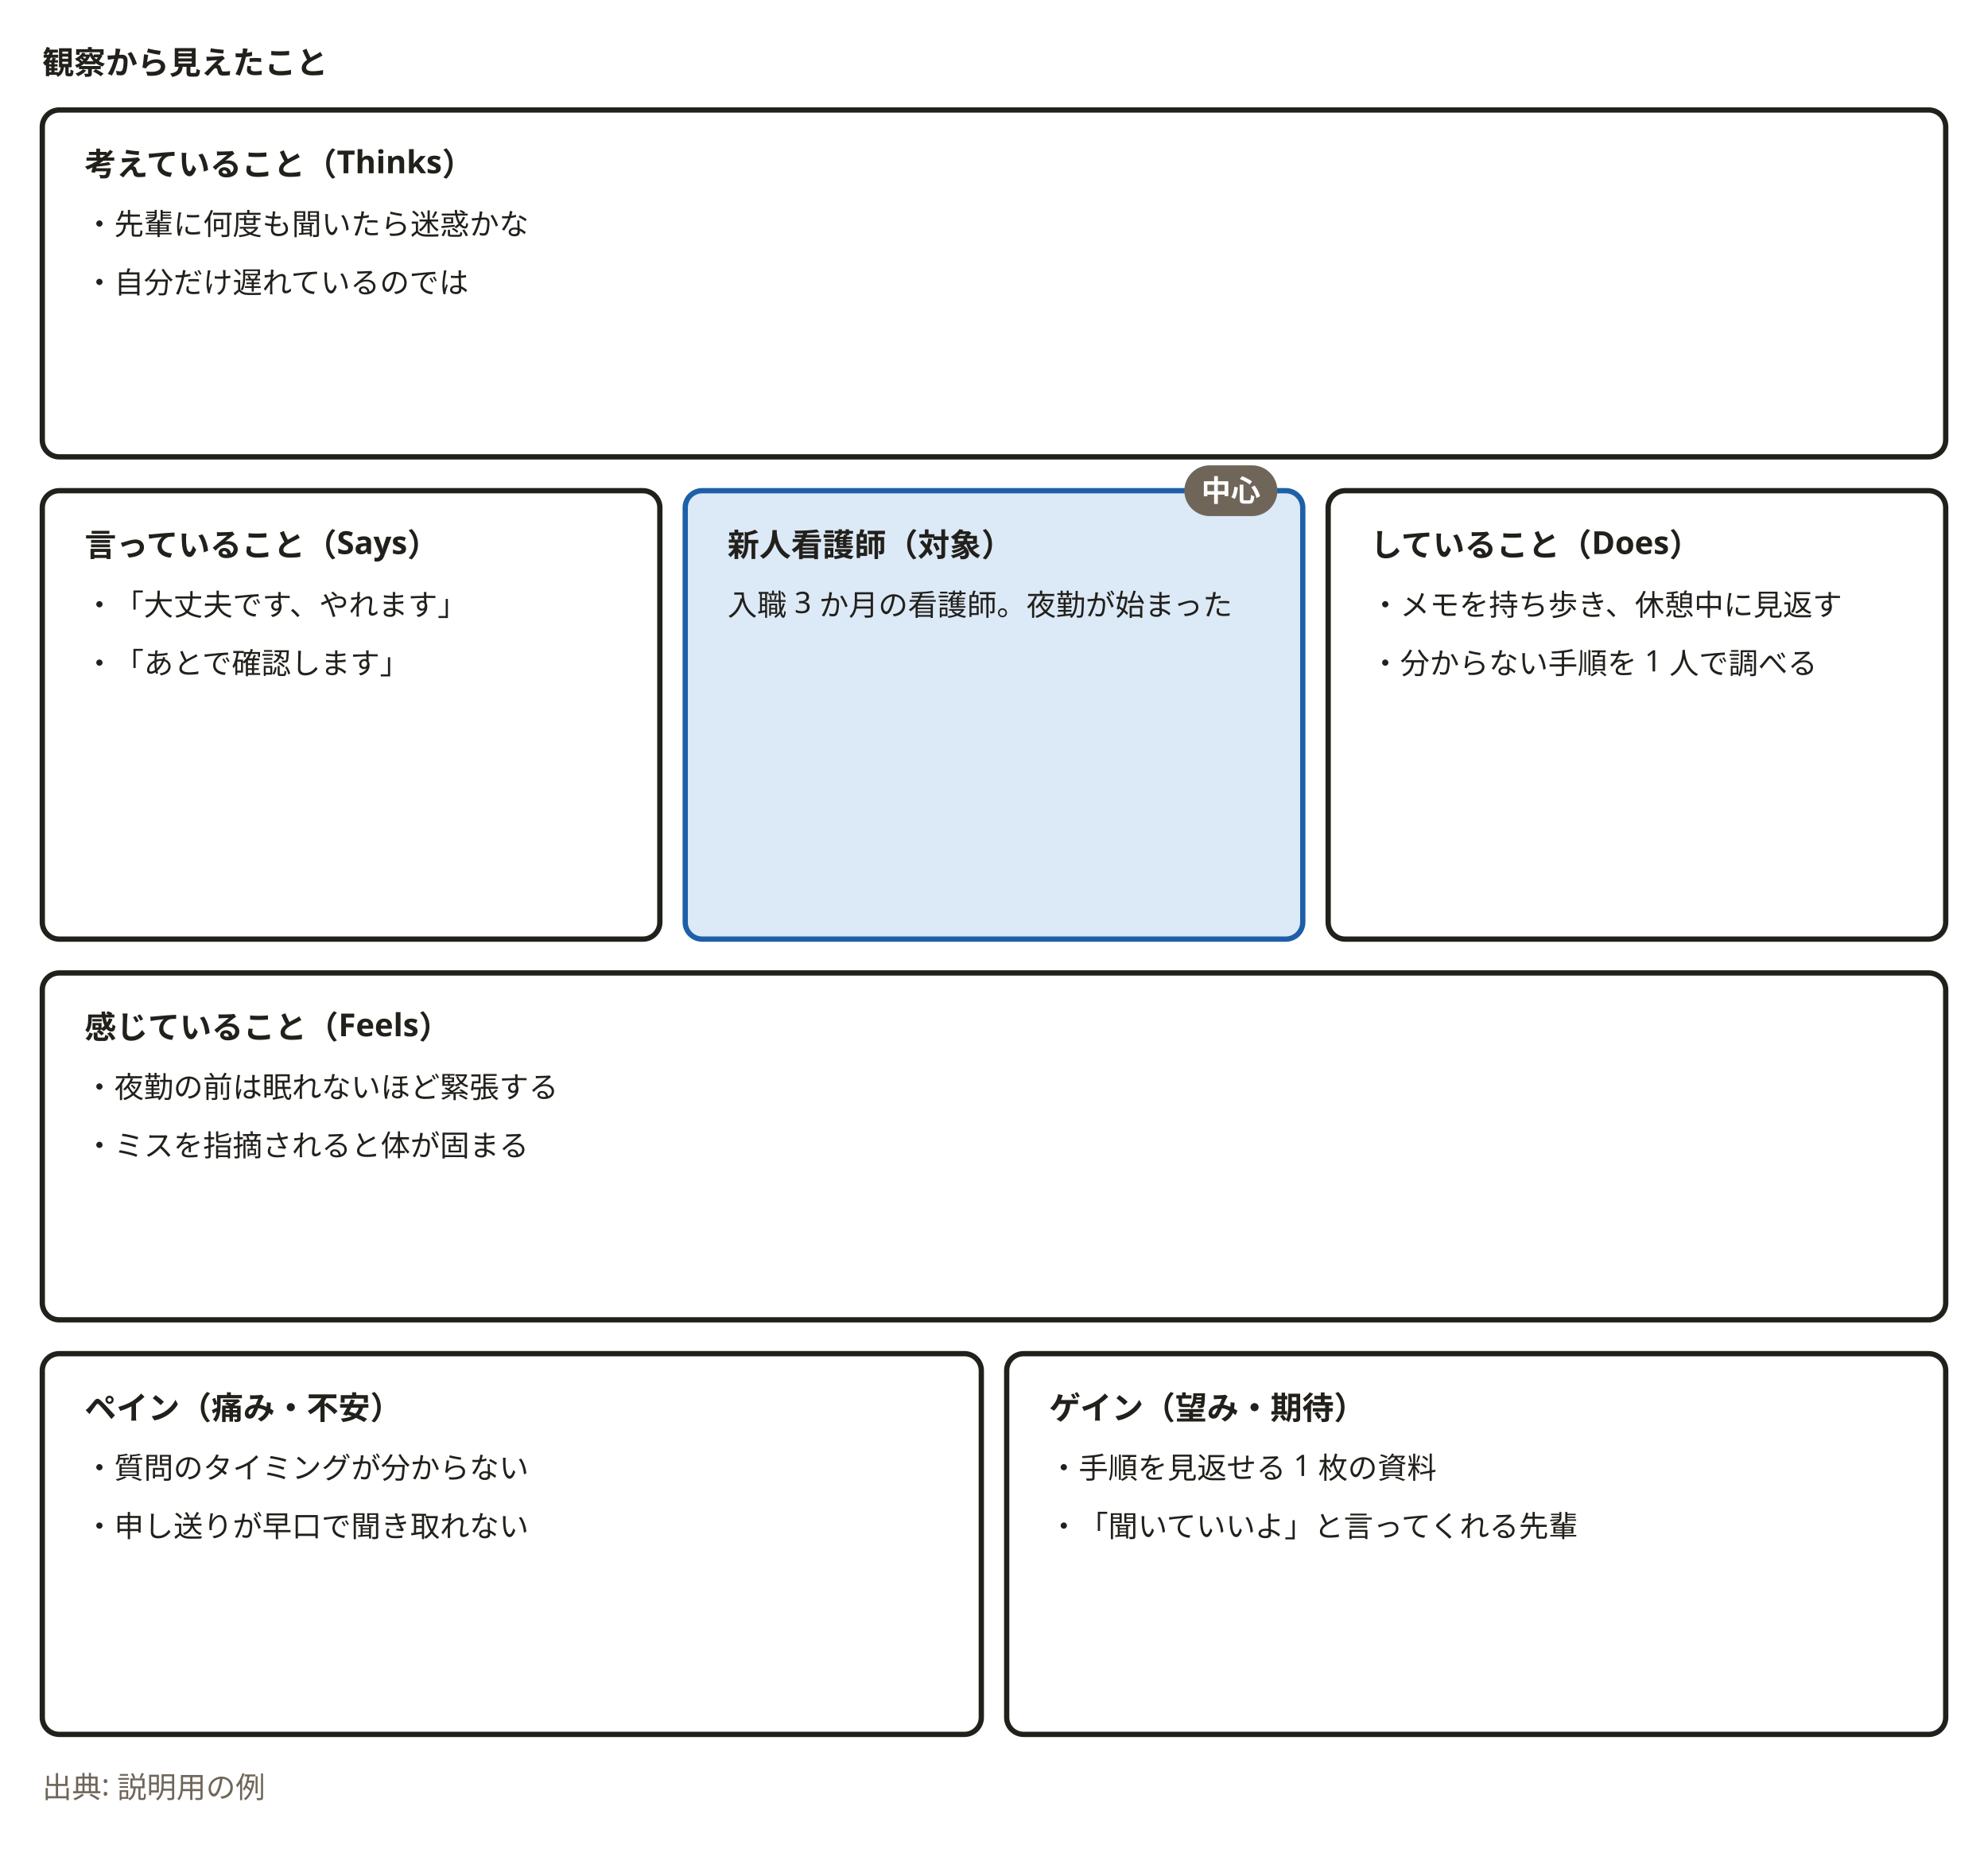
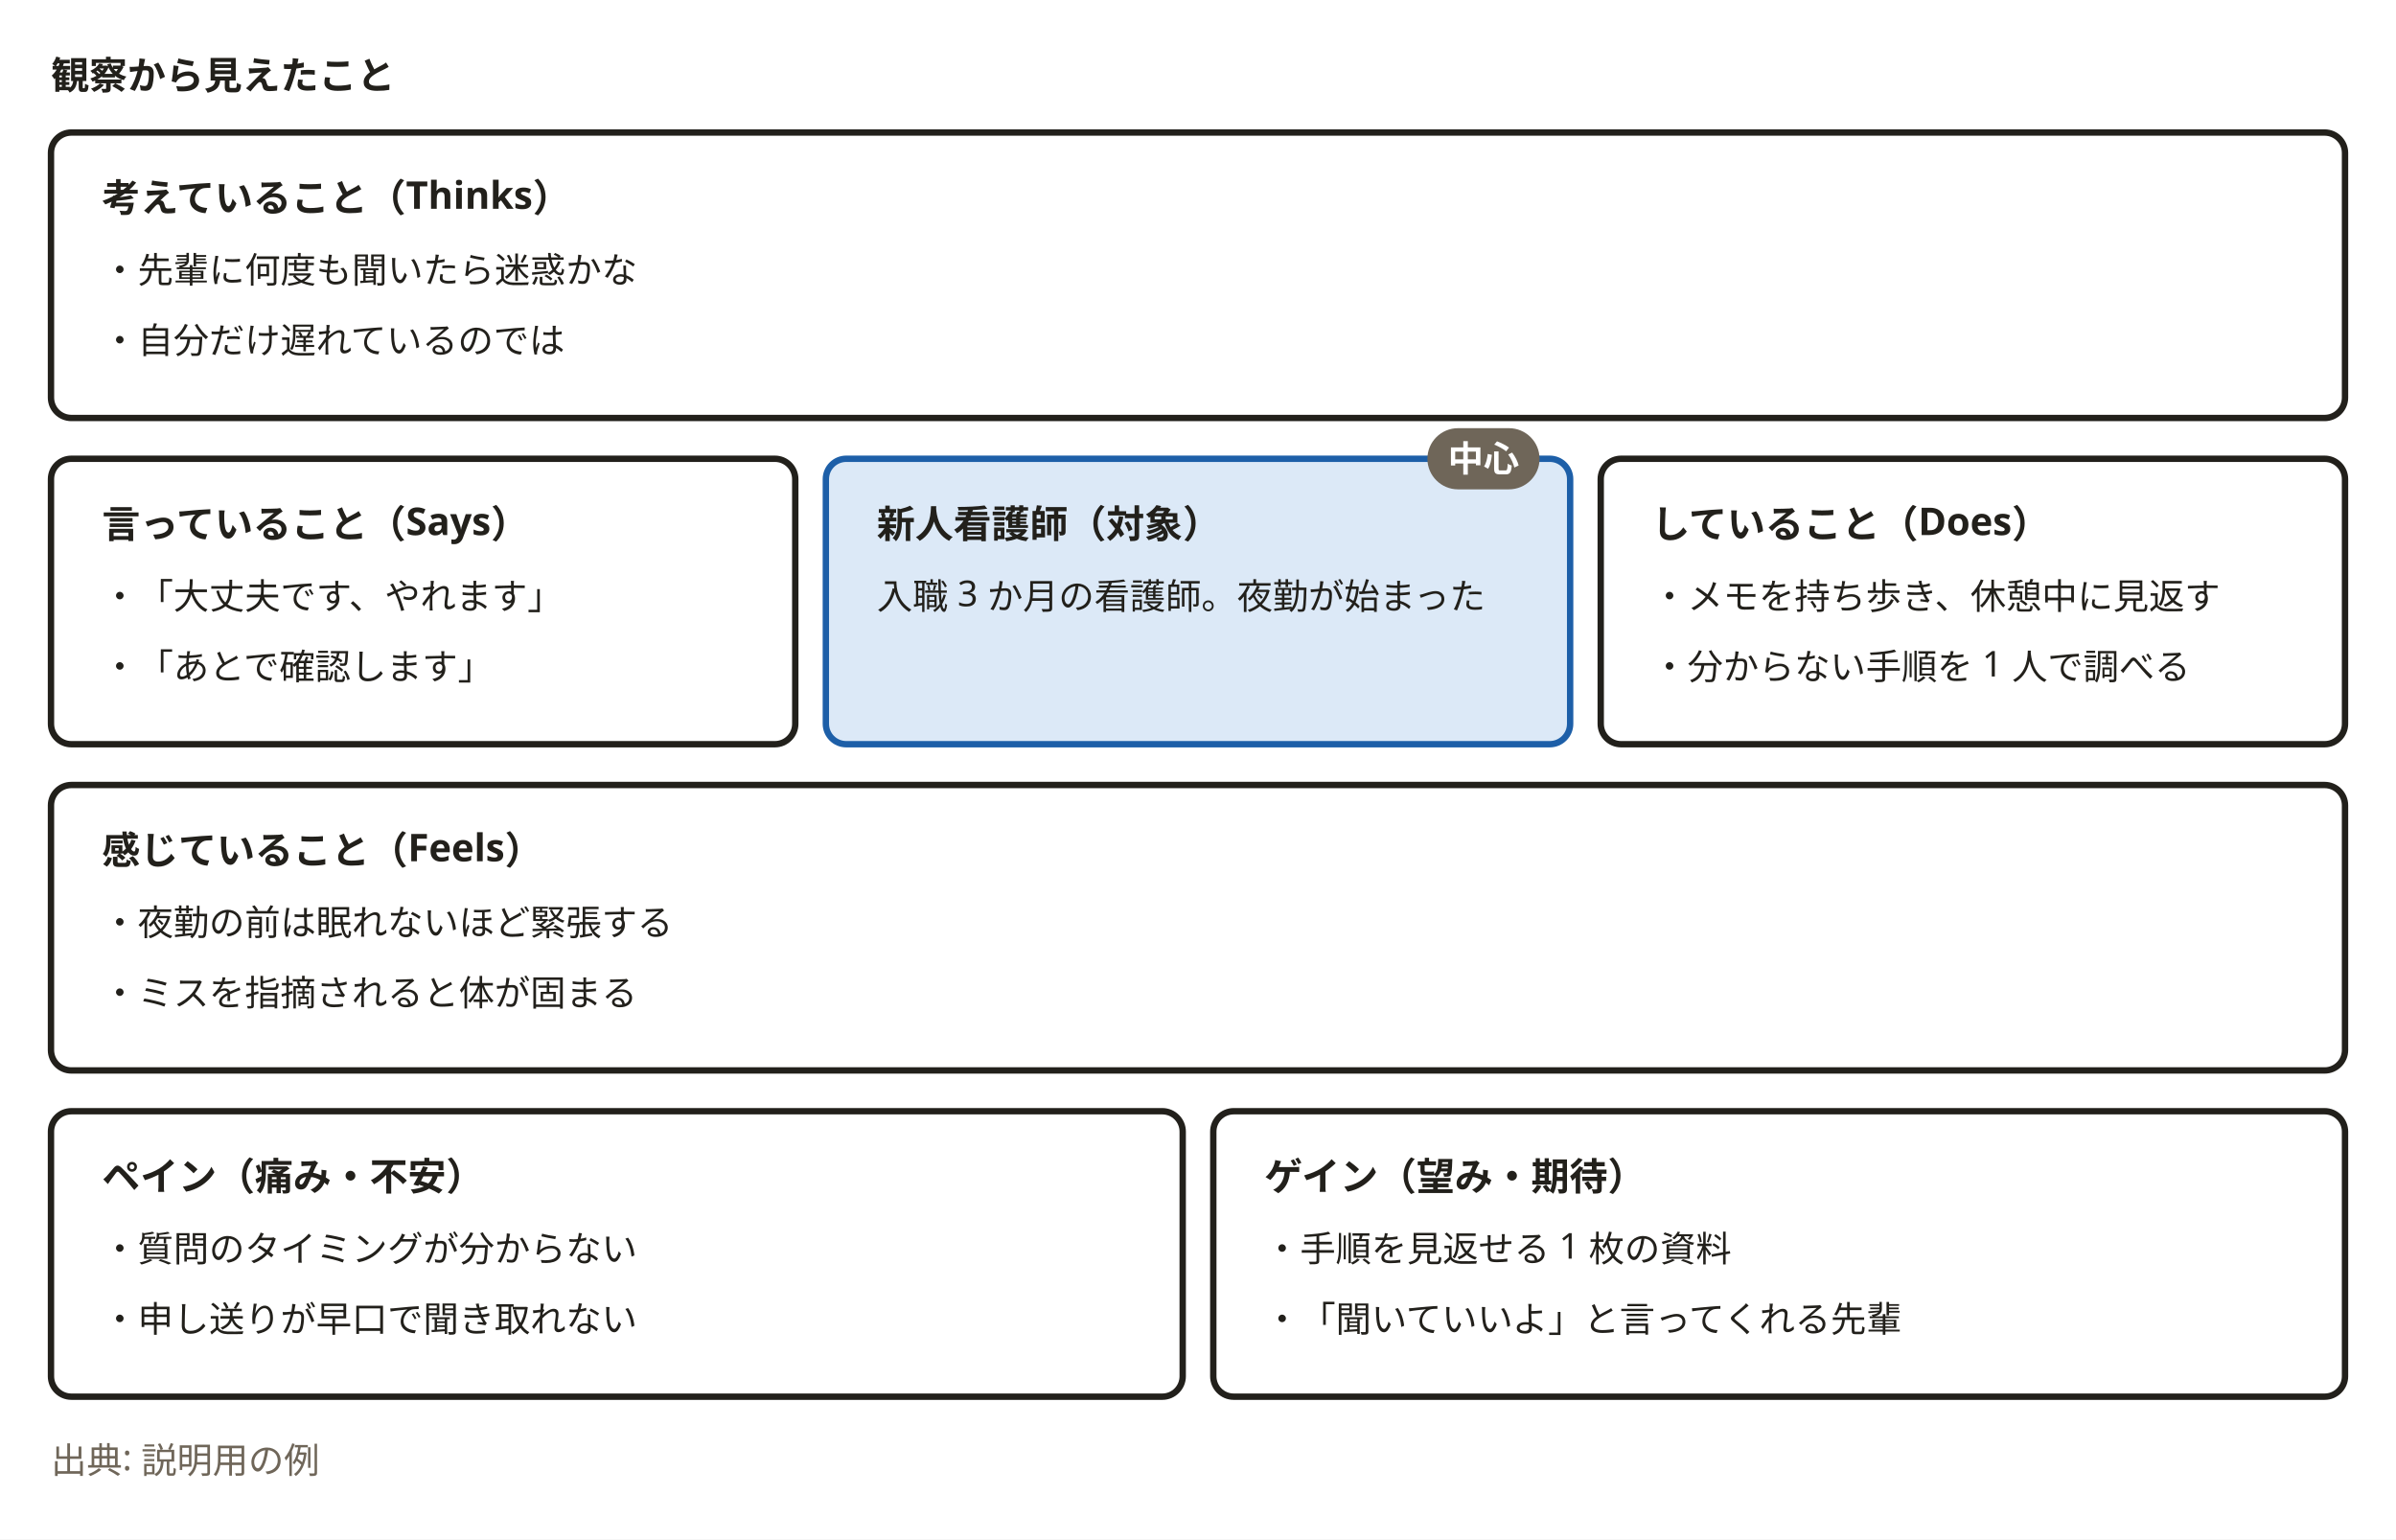
- <svg xmlns="http://www.w3.org/2000/svg" width="940" height="876" viewBox="0 0 940 876" role="img" aria-labelledby="svg-title svg-desc">
+ <svg xmlns="http://www.w3.org/2000/svg" width="940" height="604" viewBox="0 0 940 604" role="img" aria-labelledby="svg-title svg-desc">
  <style>
    text { font-family: 'Hiragino Sans','Hiragino Kaku Gothic ProN','Yu Gothic','YuGothic',Meiryo,'Noto Sans JP',sans-serif; }
    .emoji { font-family: 'Noto Color Emoji','Segoe UI Emoji',sans-serif; }
  </style>
-   <rect x="0" y="0" width="940" height="876" fill="#ffffff" />
+   <rect x="0" y="0" width="940" height="604" fill="#ffffff" />
  <text x="20" y="35" font-size="15" font-weight="700" fill="#22201b">観察から見えたこと</text>
-   <rect x="20" y="52" width="900" height="164" rx="8" fill="#ffffff" stroke="#22201b" stroke-width="2.5" />
+   <rect x="20" y="52" width="900" height="112" rx="8" fill="#ffffff" stroke="#22201b" stroke-width="2.5" />
  <text x="40" y="83" font-size="15" font-weight="700" fill="#22201b">考えていること（Thinks）</text>
  <text x="40" y="111" font-size="14" font-weight="400" fill="#22201b">・先輩に何度も聞いたら迷惑かな</text>
  <text x="40" y="138.6" font-size="14" font-weight="400" fill="#22201b">・自分だけ遅れているのでは</text>
-   <rect x="20" y="232" width="292" height="212" rx="8" fill="#ffffff" stroke="#22201b" stroke-width="2.5" />
-   <text x="40" y="263" font-size="15" font-weight="700" fill="#22201b">言っていること（Says）</text>
-   <text x="40" y="291" font-size="14" font-weight="400" fill="#22201b">・「大丈夫です、やれます」</text>
-   <text x="40" y="318.6" font-size="14" font-weight="400" fill="#22201b">・「あとで確認します」</text>
-   <rect x="324" y="232" width="292" height="212" rx="8" fill="#dce9f7" stroke="#1d5fa8" stroke-width="2.5" />
-   <text x="344" y="263" font-size="15" font-weight="700" fill="#22201b">新人看護師（対象）</text>
-   <text x="344" y="291" font-size="14" font-weight="400" fill="#22201b">入職 3 か月の看護師。夜勤が始まった</text>
-   <rect x="560" y="220" width="44" height="24" rx="12" fill="#6f6659" />
-   <text x="582" y="237" text-anchor="middle" font-size="14" font-weight="700" fill="#ffffff">中心</text>
-   <rect x="628" y="232" width="292" height="212" rx="8" fill="#ffffff" stroke="#22201b" stroke-width="2.5" />
-   <text x="648" y="263" font-size="15" font-weight="700" fill="#22201b">していること（Does）</text>
-   <text x="648" y="291" font-size="14" font-weight="400" fill="#22201b">・メモを持ち歩き、休憩中に見返す</text>
-   <text x="648" y="318.6" font-size="14" font-weight="400" fill="#22201b">・分からない手順を 1 人で調べる</text>
-   <rect x="20" y="460" width="900" height="164" rx="8" fill="#ffffff" stroke="#22201b" stroke-width="2.5" />
-   <text x="40" y="491" font-size="15" font-weight="700" fill="#22201b">感じていること（Feels）</text>
-   <text x="40" y="519" font-size="14" font-weight="400" fill="#22201b">・夜勤の前は眠れないほど緊張する</text>
-   <text x="40" y="546.6" font-size="14" font-weight="400" fill="#22201b">・ミスを指摘されると体が固まる</text>
-   <rect x="20" y="640" width="444" height="180" rx="8" fill="#ffffff" stroke="#22201b" stroke-width="2.5" />
-   <text x="40" y="671" font-size="15" font-weight="700" fill="#22201b">ペイン（痛み・不安）</text>
-   <text x="40" y="699" font-size="14" font-weight="400" fill="#22201b">・質問のタイミングが分からない</text>
-   <text x="40" y="726.6" font-size="14" font-weight="400" fill="#22201b">・申し送りが早口で聞き取れない</text>
-   <rect x="476" y="640" width="444" height="180" rx="8" fill="#ffffff" stroke="#22201b" stroke-width="2.5" />
-   <text x="496" y="671" font-size="15" font-weight="700" fill="#22201b">ゲイン（望み・期待）</text>
-   <text x="496" y="699" font-size="14" font-weight="400" fill="#22201b">・手順を見返せる 1 枚の資料</text>
-   <text x="496" y="726.6" font-size="14" font-weight="400" fill="#22201b">・「聞いていいよ」と言ってくれる先輩</text>
-   <text x="20" y="850" font-size="14" font-weight="400" fill="#6f6659">出典: 説明用の例</text>
+   <rect x="20" y="180" width="292" height="112" rx="8" fill="#ffffff" stroke="#22201b" stroke-width="2.5" />
+   <text x="40" y="211" font-size="15" font-weight="700" fill="#22201b">言っていること（Says）</text>
+   <text x="40" y="239" font-size="14" font-weight="400" fill="#22201b">・「大丈夫です、やれます」</text>
+   <text x="40" y="266.6" font-size="14" font-weight="400" fill="#22201b">・「あとで確認します」</text>
+   <rect x="324" y="180" width="292" height="112" rx="8" fill="#dce9f7" stroke="#1d5fa8" stroke-width="2.5" />
+   <text x="344" y="211" font-size="15" font-weight="700" fill="#22201b">新人看護師（対象）</text>
+   <text x="344" y="239" font-size="14" font-weight="400" fill="#22201b">入職 3 か月の看護師。夜勤が始まった</text>
+   <rect x="560" y="168" width="44" height="24" rx="12" fill="#6f6659" />
+   <text x="582" y="185" text-anchor="middle" font-size="14" font-weight="700" fill="#ffffff">中心</text>
+   <rect x="628" y="180" width="292" height="112" rx="8" fill="#ffffff" stroke="#22201b" stroke-width="2.5" />
+   <text x="648" y="211" font-size="15" font-weight="700" fill="#22201b">していること（Does）</text>
+   <text x="648" y="239" font-size="14" font-weight="400" fill="#22201b">・メモを持ち歩き、休憩中に見返す</text>
+   <text x="648" y="266.6" font-size="14" font-weight="400" fill="#22201b">・分からない手順を 1 人で調べる</text>
+   <rect x="20" y="308" width="900" height="112" rx="8" fill="#ffffff" stroke="#22201b" stroke-width="2.5" />
+   <text x="40" y="339" font-size="15" font-weight="700" fill="#22201b">感じていること（Feels）</text>
+   <text x="40" y="367" font-size="14" font-weight="400" fill="#22201b">・夜勤の前は眠れないほど緊張する</text>
+   <text x="40" y="394.6" font-size="14" font-weight="400" fill="#22201b">・ミスを指摘されると体が固まる</text>
+   <rect x="20" y="436" width="444" height="112" rx="8" fill="#ffffff" stroke="#22201b" stroke-width="2.5" />
+   <text x="40" y="467" font-size="15" font-weight="700" fill="#22201b">ペイン（痛み・不安）</text>
+   <text x="40" y="495" font-size="14" font-weight="400" fill="#22201b">・質問のタイミングが分からない</text>
+   <text x="40" y="522.6" font-size="14" font-weight="400" fill="#22201b">・申し送りが早口で聞き取れない</text>
+   <rect x="476" y="436" width="444" height="112" rx="8" fill="#ffffff" stroke="#22201b" stroke-width="2.5" />
+   <text x="496" y="467" font-size="15" font-weight="700" fill="#22201b">ゲイン（望み・期待）</text>
+   <text x="496" y="495" font-size="14" font-weight="400" fill="#22201b">・手順を見返せる 1 枚の資料</text>
+   <text x="496" y="522.6" font-size="14" font-weight="400" fill="#22201b">・「聞いていいよ」と言ってくれる先輩</text>
+   <text x="20" y="578" font-size="14" font-weight="400" fill="#6f6659">出典: 説明用の例</text>
</svg>
